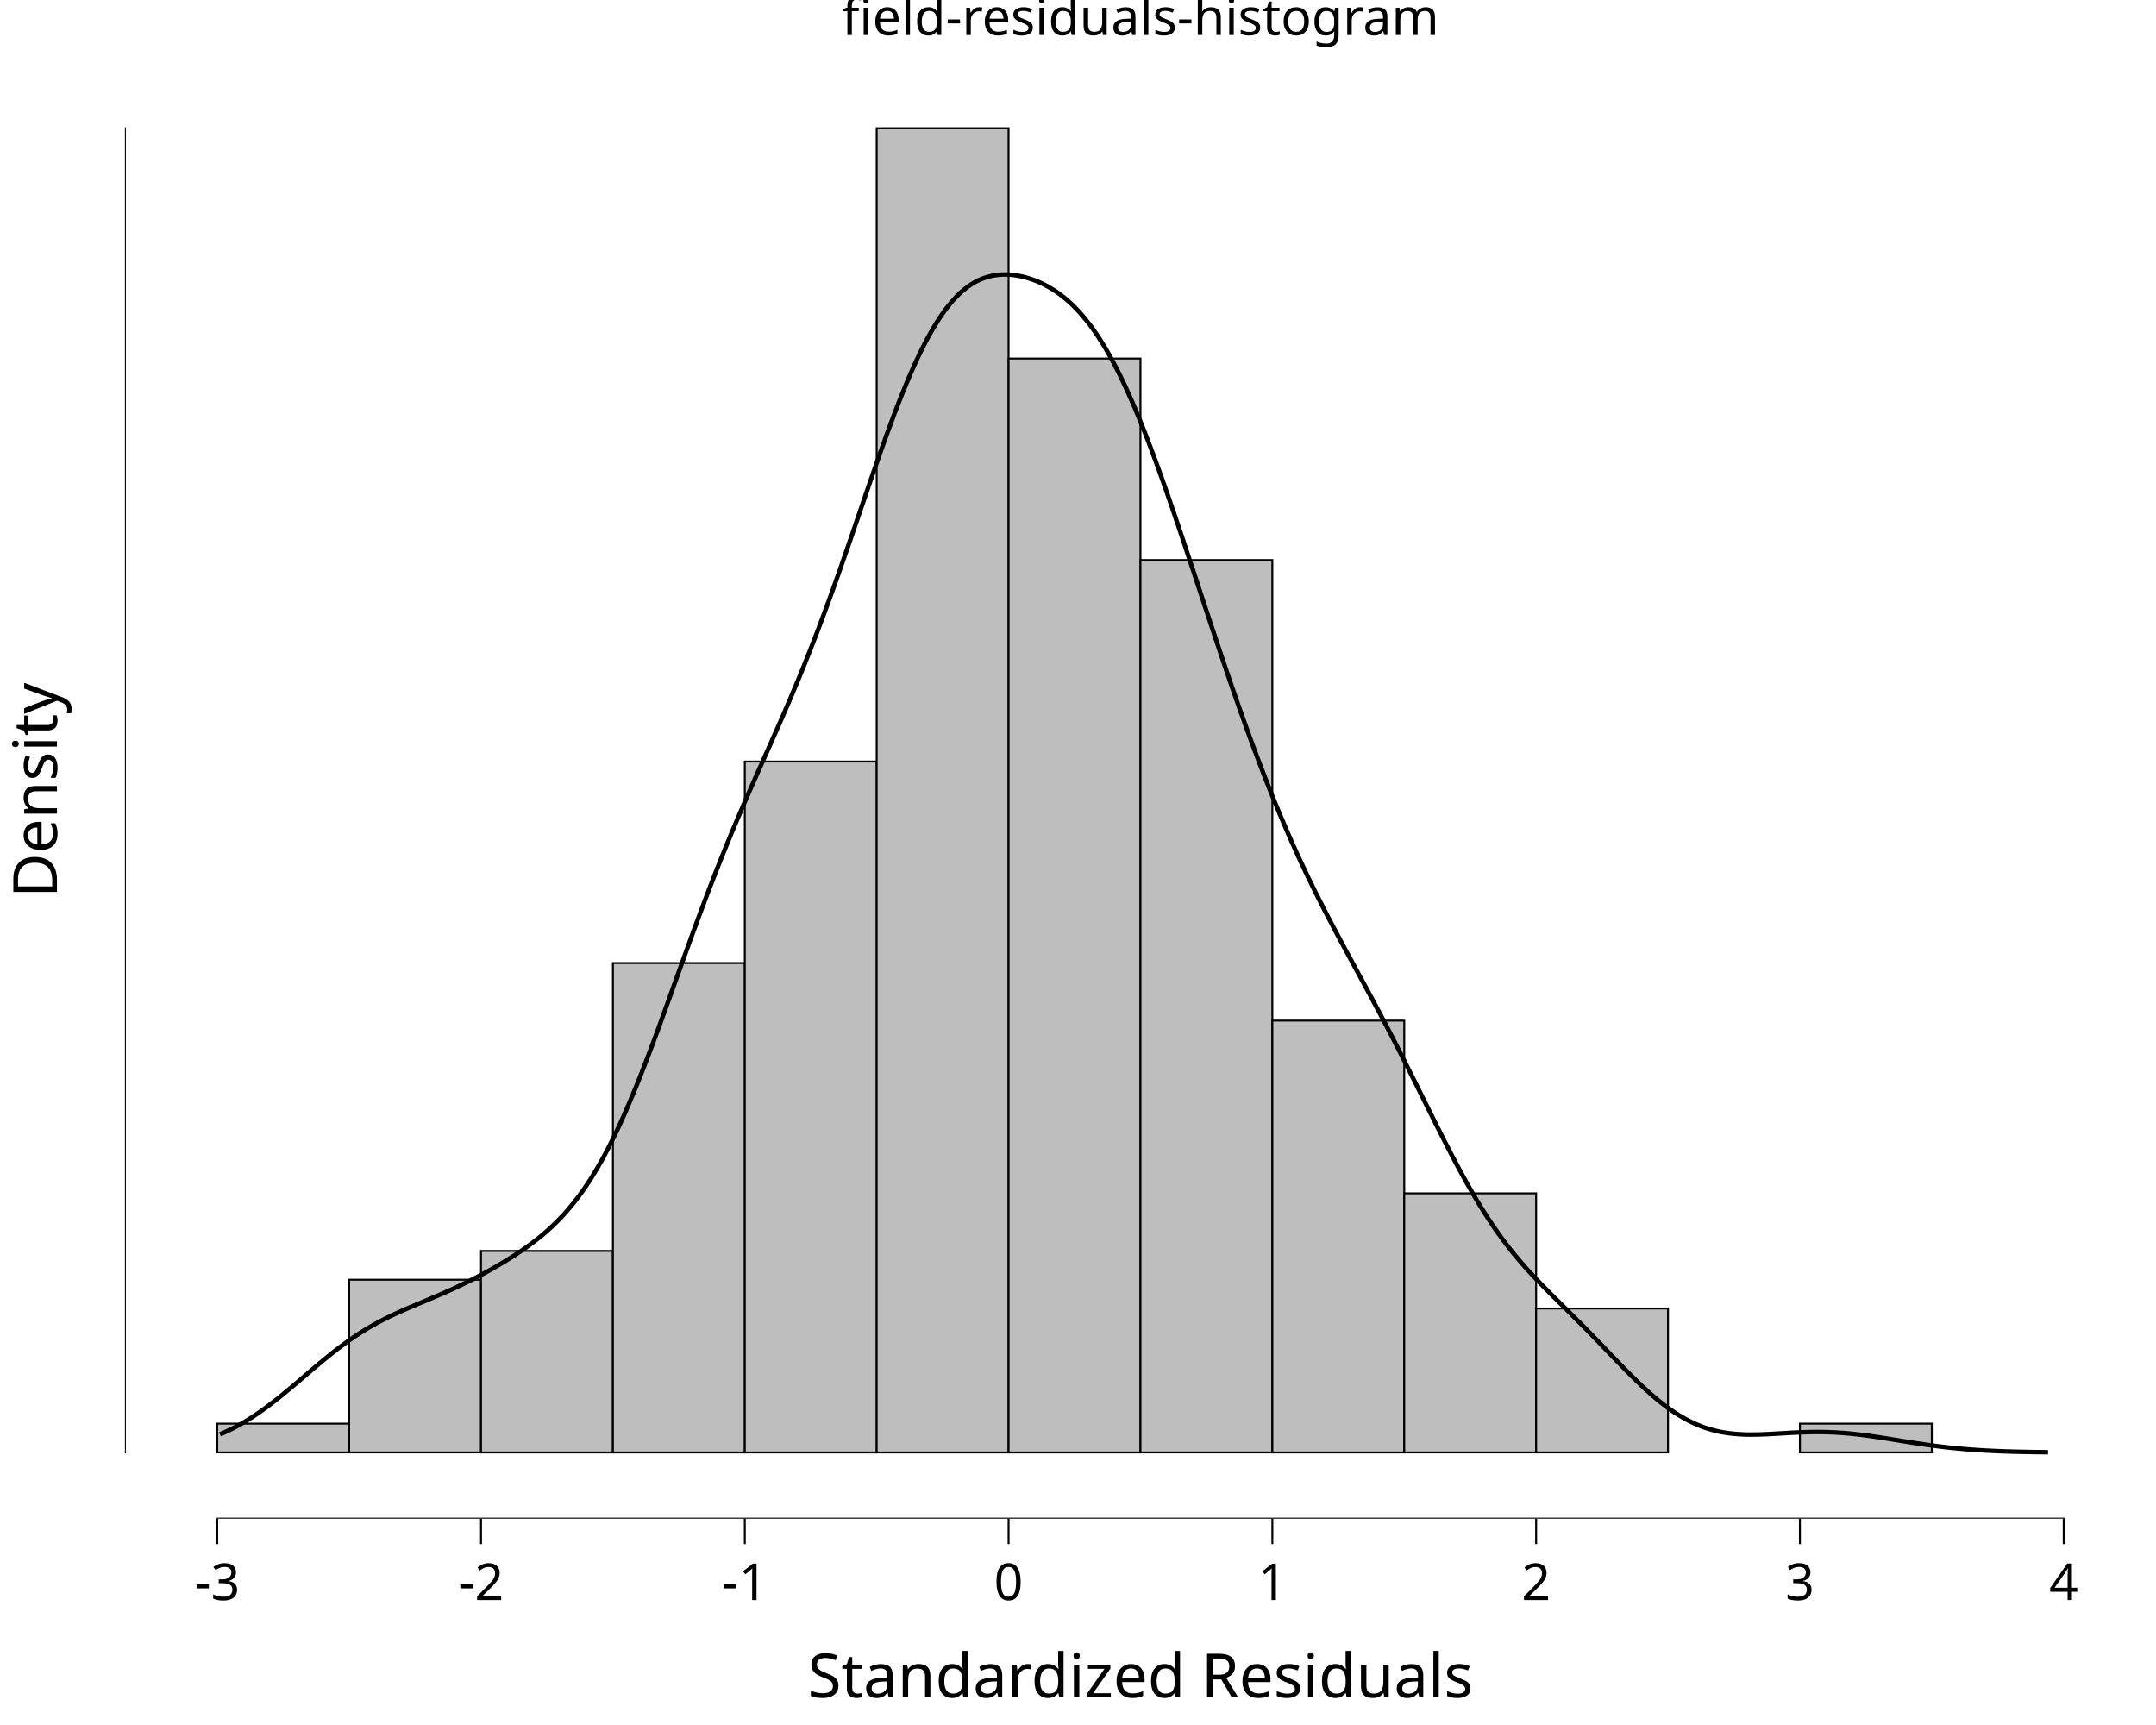
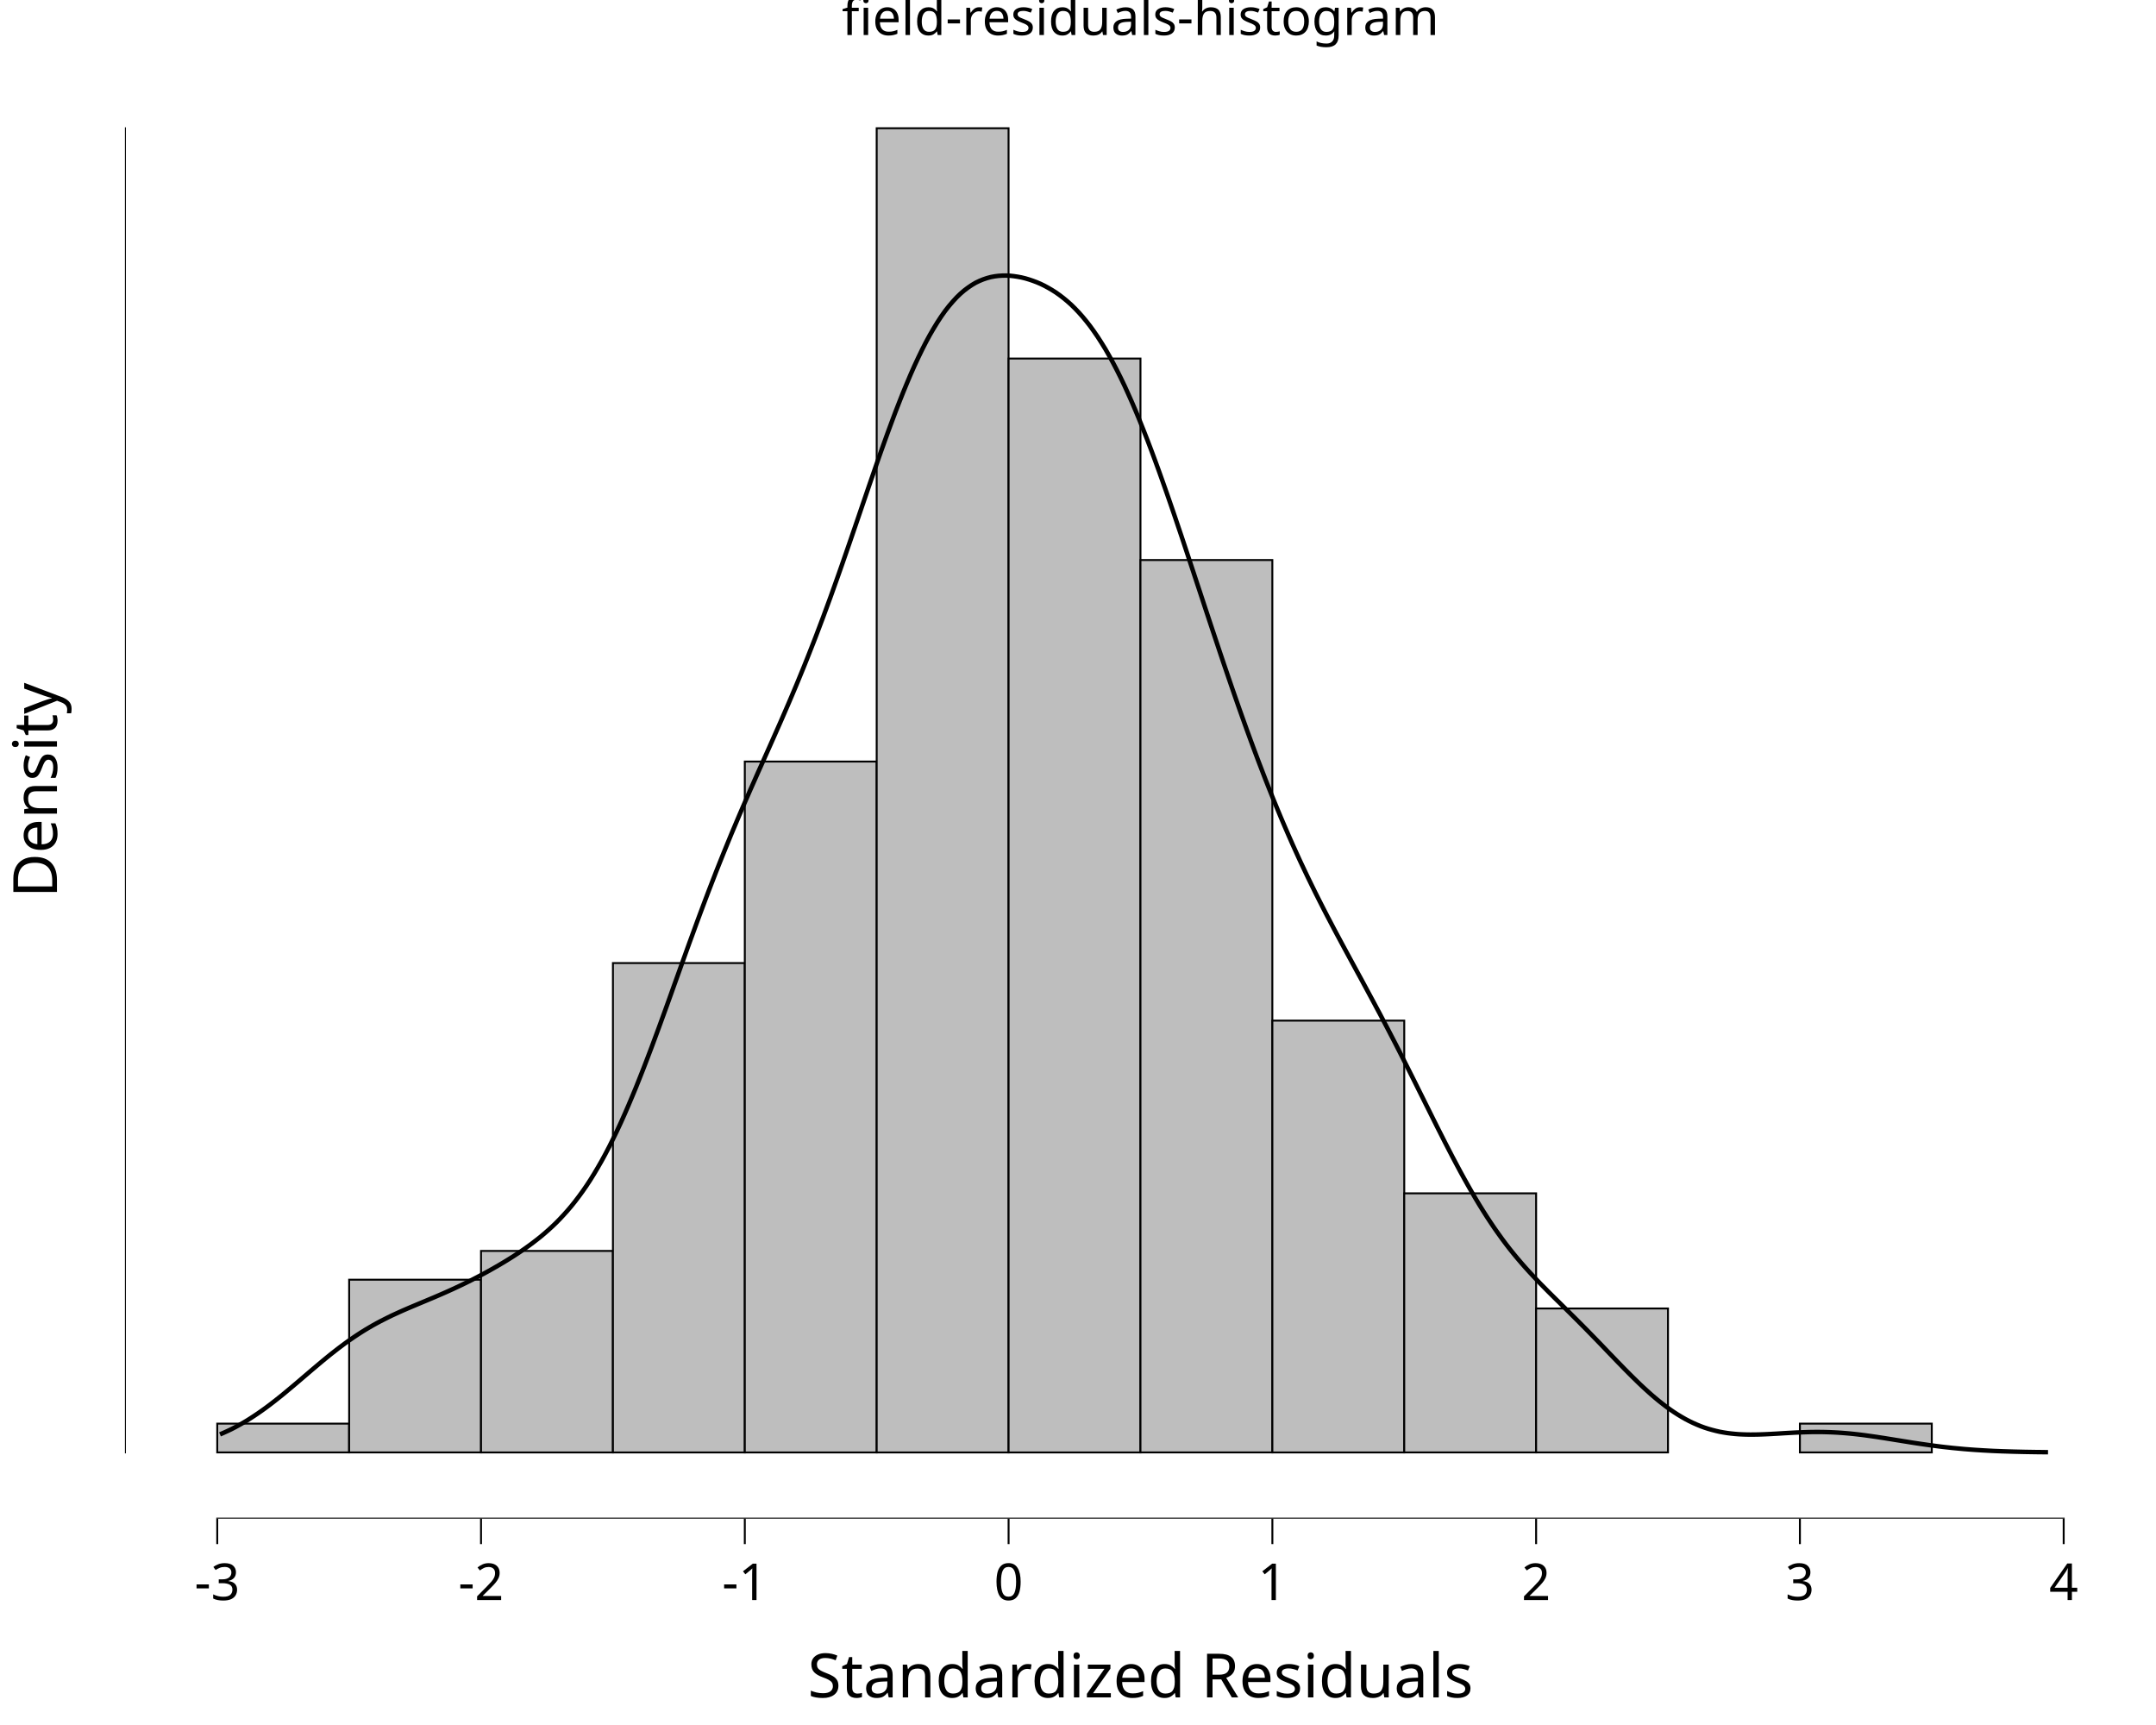
<svg xmlns="http://www.w3.org/2000/svg" class="svglite" data-engine-version="2.0" width="720.00pt" height="576.00pt" viewBox="0 0 720.00 576.00">
  <defs>
    <style type="text/css">
    .svglite line, .svglite polyline, .svglite polygon, .svglite path, .svglite rect, .svglite circle {
      fill: none;
      stroke: #000000;
      stroke-linecap: round;
      stroke-linejoin: round;
      stroke-miterlimit: 10.00;
    }
  </style>
  </defs>
  <rect width="100%" height="100%" style="stroke: none; fill: #FFFFFF;" />
  <defs>
    <clipPath id="cpMC4wMHw3MjAuMDB8MC4wMHw1NzYuMDA=">
      <rect x="0.00" y="0.00" width="720.00" height="576.00" />
    </clipPath>
  </defs>
  <g clip-path="url(#cpMC4wMHw3MjAuMDB8MC4wMHw1NzYuMDA=)">
    <rect x="0.00" y="0.00" width="720.00" height="576.00" style="stroke-width: 10.67; stroke: none;" />
  </g>
  <defs>
    <clipPath id="cpNDEuNzJ8NzIwLjAwfDIwLjcxfDUwNy4wOQ==">
      <rect x="41.72" y="20.71" width="678.28" height="486.39" />
    </clipPath>
  </defs>
  <g clip-path="url(#cpNDEuNzJ8NzIwLjAwfDIwLjcxfDUwNy4wOQ==)">
    <rect x="41.72" y="20.71" width="678.28" height="486.39" style="stroke-width: 10.67; stroke: none;" />
    <rect x="72.55" y="475.37" width="44.04" height="9.61" style="stroke-width: 0.64; stroke-linecap: butt; stroke-linejoin: miter; fill: #BEBEBE;" />
    <rect x="116.60" y="427.31" width="44.04" height="57.67" style="stroke-width: 0.64; stroke-linecap: butt; stroke-linejoin: miter; fill: #BEBEBE;" />
    <rect x="160.64" y="417.70" width="44.04" height="67.29" style="stroke-width: 0.64; stroke-linecap: butt; stroke-linejoin: miter; fill: #BEBEBE;" />
    <rect x="204.69" y="321.58" width="44.04" height="163.41" style="stroke-width: 0.64; stroke-linecap: butt; stroke-linejoin: miter; fill: #BEBEBE;" />
    <rect x="248.73" y="254.29" width="44.04" height="230.70" style="stroke-width: 0.64; stroke-linecap: butt; stroke-linejoin: miter; fill: #BEBEBE;" />
    <rect x="292.77" y="42.82" width="44.04" height="442.17" style="stroke-width: 0.64; stroke-linecap: butt; stroke-linejoin: miter; fill: #BEBEBE;" />
    <rect x="336.82" y="119.72" width="44.04" height="365.27" style="stroke-width: 0.64; stroke-linecap: butt; stroke-linejoin: miter; fill: #BEBEBE;" />
    <rect x="380.86" y="187.00" width="44.04" height="297.98" style="stroke-width: 0.64; stroke-linecap: butt; stroke-linejoin: miter; fill: #BEBEBE;" />
    <rect x="424.91" y="340.80" width="44.04" height="144.19" style="stroke-width: 0.64; stroke-linecap: butt; stroke-linejoin: miter; fill: #BEBEBE;" />
    <rect x="468.95" y="398.47" width="44.04" height="86.51" style="stroke-width: 0.64; stroke-linecap: butt; stroke-linejoin: miter; fill: #BEBEBE;" />
    <rect x="512.99" y="436.92" width="44.04" height="48.06" style="stroke-width: 0.64; stroke-linecap: butt; stroke-linejoin: miter; fill: #BEBEBE;" />
    <rect x="557.04" y="484.99" width="44.04" height="0.00" style="stroke-width: 0.64; stroke-linecap: butt; stroke-linejoin: miter; fill: #BEBEBE;" />
    <rect x="601.08" y="475.37" width="44.04" height="9.61" style="stroke-width: 0.64; stroke-linecap: butt; stroke-linejoin: miter; fill: #BEBEBE;" />
    <rect x="645.13" y="484.99" width="44.04" height="0.00" style="stroke-width: 0.64; stroke-linecap: butt; stroke-linejoin: miter; fill: #BEBEBE;" />
-     <polyline points="73.47,478.94 74.75,478.38 76.02,477.80 77.30,477.18 78.57,476.52 79.85,475.83 81.12,475.11 82.40,474.35 83.67,473.55 84.94,472.72 86.22,471.86 87.49,470.97 88.77,470.05 90.04,469.09 91.32,468.11 92.59,467.12 93.87,466.10 95.14,465.05 96.41,464.00 97.69,462.93 98.96,461.85 100.24,460.76 101.51,459.67 102.79,458.58 104.06,457.50 105.34,456.41 106.61,455.34 107.88,454.28 109.16,453.24 110.43,452.21 111.71,451.20 112.98,450.22 114.26,449.26 115.53,448.32 116.81,447.41 118.08,446.53 119.35,445.68 120.63,444.85 121.90,444.06 123.18,443.30 124.45,442.56 125.73,441.85 127.00,441.17 128.28,440.51 129.55,439.87 130.82,439.26 132.10,438.66 133.37,438.08 134.65,437.51 135.92,436.96 137.20,436.41 138.47,435.87 139.75,435.33 141.02,434.80 142.29,434.27 143.57,433.73 144.84,433.19 146.12,432.65 147.39,432.10 148.67,431.54 149.94,430.97 151.22,430.39 152.49,429.80 153.76,429.19 155.04,428.57 156.31,427.95 157.59,427.30 158.86,426.65 160.14,425.98 161.41,425.30 162.69,424.61 163.96,423.90 165.23,423.17 166.51,422.43 167.78,421.68 169.06,420.91 170.33,420.12 171.61,419.30 172.88,418.47 174.16,417.62 175.43,416.73 176.70,415.82 177.98,414.87 179.25,413.89 180.53,412.87 181.80,411.80 183.08,410.68 184.35,409.51 185.63,408.29 186.90,406.99 188.17,405.64 189.45,404.21 190.72,402.72 192.00,401.13 193.27,399.45 194.55,397.70 195.82,395.86 197.10,393.92 198.37,391.87 199.64,389.73 200.92,387.50 202.19,385.16 203.47,382.71 204.74,380.16 206.02,377.53 207.29,374.80 208.57,371.95 209.84,369.02 211.11,366.01 212.39,362.93 213.66,359.74 214.94,356.50 216.21,353.19 217.49,349.83 218.76,346.41 220.04,342.95 221.31,339.45 222.59,335.93 223.86,332.39 225.13,328.84 226.41,325.28 227.68,321.73 228.96,318.19 230.23,314.67 231.51,311.17 232.78,307.69 234.06,304.25 235.33,300.85 236.60,297.49 237.88,294.18 239.15,290.90 240.43,287.68 241.70,284.51 242.98,281.38 244.25,278.28 245.53,275.24 246.80,272.24 248.07,269.27 249.35,266.33 250.62,263.42 251.90,260.54 253.17,257.67 254.45,254.80 255.72,251.95 257.00,249.09 258.27,246.22 259.54,243.34 260.82,240.45 262.09,237.52 263.37,234.56 264.64,231.56 265.92,228.53 267.19,225.45 268.47,222.32 269.74,219.14 271.01,215.91 272.29,212.63 273.56,209.28 274.84,205.88 276.11,202.44 277.39,198.95 278.66,195.39 279.94,191.80 281.21,188.17 282.48,184.51 283.76,180.82 285.03,177.10 286.31,173.37 287.58,169.64 288.86,165.90 290.13,162.18 291.41,158.48 292.68,154.81 293.95,151.17 295.23,147.59 296.50,144.07 297.78,140.60 299.05,137.21 300.33,133.92 301.60,130.73 302.88,127.62 304.15,124.62 305.42,121.76 306.70,119.01 307.97,116.39 309.25,113.88 310.52,111.54 311.80,109.34 313.07,107.26 314.35,105.32 315.62,103.52 316.89,101.89 318.17,100.39 319.44,99.01 320.72,97.76 321.99,96.67 323.27,95.69 324.54,94.83 325.82,94.07 327.09,93.45 328.36,92.93 329.64,92.50 330.91,92.16 332.19,91.92 333.46,91.76 334.74,91.67 336.01,91.66 337.29,91.71 338.56,91.85 339.83,92.04 341.11,92.28 342.38,92.59 343.66,92.97 344.93,93.40 346.21,93.88 347.48,94.42 348.76,95.05 350.03,95.73 351.30,96.48 352.58,97.29 353.85,98.19 355.13,99.17 356.40,100.23 357.68,101.37 358.95,102.61 360.23,103.96 361.50,105.39 362.77,106.92 364.05,108.56 365.32,110.33 366.60,112.20 367.87,114.18 369.15,116.25 370.42,118.48 371.70,120.82 372.97,123.25 374.24,125.79 375.52,128.47 376.79,131.25 378.07,134.13 379.34,137.10 380.62,140.18 381.89,143.36 383.17,146.63 384.44,149.96 385.71,153.38 386.99,156.89 388.26,160.45 389.54,164.06 390.81,167.73 392.09,171.45 393.36,175.21 394.64,179.00 395.91,182.82 397.18,186.67 398.46,190.52 399.73,194.39 401.01,198.26 402.28,202.13 403.56,205.99 404.83,209.84 406.11,213.67 407.38,217.48 408.65,221.26 409.93,225.02 411.20,228.74 412.48,232.43 413.75,236.06 415.03,239.66 416.30,243.21 417.58,246.73 418.85,250.17 420.12,253.56 421.40,256.91 422.67,260.20 423.95,263.43 425.22,266.60 426.50,269.71 427.77,272.77 429.05,275.77 430.32,278.71 431.59,281.59 432.87,284.43 434.14,287.21 435.42,289.92 436.69,292.60 437.97,295.23 439.24,297.82 440.52,300.36 441.79,302.87 443.06,305.34 444.34,307.79 445.61,310.21 446.89,312.60 448.16,314.98 449.44,317.35 450.71,319.70 451.99,322.05 453.26,324.39 454.54,326.74 455.81,329.09 457.08,331.45 458.36,333.82 459.63,336.21 460.91,338.60 462.18,341.02 463.46,343.46 464.73,345.91 466.01,348.38 467.28,350.87 468.55,353.38 469.83,355.90 471.10,358.43 472.38,360.98 473.65,363.54 474.93,366.10 476.20,368.67 477.48,371.23 478.75,373.78 480.02,376.32 481.30,378.85 482.57,381.36 483.85,383.84 485.12,386.29 486.40,388.70 487.67,391.08 488.95,393.41 490.22,395.69 491.49,397.92 492.77,400.10 494.04,402.22 495.32,404.28 496.59,406.28 497.87,408.22 499.14,410.11 500.42,411.92 501.69,413.68 502.96,415.38 504.24,417.03 505.51,418.62 506.79,420.16 508.06,421.65 509.34,423.11 510.61,424.52 511.89,425.90 513.16,427.25 514.43,428.57 515.71,429.87 516.98,431.16 518.26,432.43 519.53,433.70 520.81,434.95 522.08,436.21 523.36,437.47 524.63,438.73 525.90,440.00 527.18,441.28 528.45,442.56 529.73,443.85 531.00,445.15 532.28,446.46 533.55,447.78 534.83,449.10 536.10,450.43 537.37,451.75 538.65,453.08 539.92,454.40 541.20,455.72 542.47,457.02 543.75,458.31 545.02,459.59 546.30,460.84 547.57,462.07 548.84,463.27 550.12,464.44 551.39,465.57 552.67,466.68 553.94,467.73 555.22,468.74 556.49,469.71 557.77,470.64 559.04,471.51 560.31,472.33 561.59,473.10 562.86,473.83 564.14,474.50 565.41,475.11 566.69,475.68 567.96,476.20 569.24,476.67 570.51,477.08 571.78,477.45 573.06,477.78 574.33,478.07 575.61,478.30 576.88,478.50 578.16,478.66 579.43,478.79 580.71,478.89 581.98,478.95 583.25,479.00 584.53,479.02 585.80,479.01 587.08,478.99 588.35,478.95 589.63,478.90 590.90,478.84 592.18,478.77 593.45,478.70 594.72,478.62 596.00,478.55 597.27,478.47 598.55,478.40 599.82,478.34 601.10,478.28 602.37,478.24 603.65,478.20 604.92,478.17 606.19,478.16 607.47,478.16 608.74,478.17 610.02,478.20 611.29,478.24 612.57,478.30 613.84,478.37 615.12,478.46 616.39,478.56 617.66,478.67 618.94,478.80 620.21,478.94 621.49,479.09 622.76,479.25 624.04,479.42 625.31,479.60 626.59,479.79 627.86,479.98 629.13,480.18 630.41,480.38 631.68,480.59 632.96,480.79 634.23,481.00 635.51,481.21 636.78,481.41 638.06,481.61 639.33,481.81 640.60,482.00 641.88,482.19 643.15,482.38 644.43,482.56 645.70,482.73 646.98,482.89 648.25,483.05 649.53,483.20 650.80,483.35 652.07,483.48 653.35,483.61 654.62,483.73 655.90,483.84 657.17,483.95 658.45,484.04 659.72,484.14 661.00,484.22 662.27,484.30 663.54,484.37 664.82,484.43 666.09,484.49 667.37,484.55 668.64,484.60 669.92,484.64 671.19,484.68 672.47,484.72 673.74,484.75 675.01,484.78 676.29,484.81 677.56,484.83 678.84,484.85 680.11,484.87 681.39,484.88 682.66,484.90 683.94,484.91 " style="stroke-width: 1.49; stroke-linecap: butt;" />
+     <polyline points="73.47,478.96 74.75,478.40 76.02,477.82 77.30,477.21 78.57,476.55 79.85,475.85 81.12,475.13 82.40,474.37 83.67,473.57 84.94,472.74 86.22,471.88 87.49,470.99 88.77,470.07 90.04,469.12 91.32,468.14 92.59,467.14 93.87,466.12 95.14,465.08 96.41,464.02 97.69,462.95 98.96,461.88 100.24,460.79 101.51,459.70 102.79,458.61 104.06,457.52 105.34,456.44 106.61,455.37 107.88,454.31 109.16,453.26 110.43,452.23 111.71,451.23 112.98,450.24 114.26,449.28 115.53,448.34 116.81,447.44 118.08,446.56 119.35,445.71 120.63,444.88 121.90,444.09 123.18,443.33 124.45,442.59 125.73,441.88 127.00,441.20 128.28,440.55 129.55,439.91 130.82,439.29 132.10,438.70 133.37,438.12 134.65,437.55 135.92,437.00 137.20,436.45 138.47,435.92 139.75,435.38 141.02,434.85 142.29,434.32 143.57,433.78 144.84,433.25 146.12,432.70 147.39,432.15 148.67,431.59 149.94,431.02 151.22,430.44 152.49,429.85 153.76,429.25 155.04,428.63 156.31,428.01 157.59,427.37 158.86,426.71 160.14,426.04 161.41,425.36 162.69,424.67 163.96,423.96 165.23,423.24 166.51,422.50 167.78,421.75 169.06,420.98 170.33,420.19 171.61,419.38 172.88,418.55 174.16,417.69 175.43,416.81 176.70,415.90 177.98,414.95 179.25,413.97 180.53,412.96 181.80,411.89 183.08,410.77 184.35,409.61 185.63,408.39 186.90,407.10 188.17,405.74 189.45,404.32 190.72,402.83 192.00,401.24 193.27,399.57 194.55,397.82 195.82,395.99 197.10,394.04 198.37,392.00 199.64,389.86 200.92,387.63 202.19,385.30 203.47,382.85 204.74,380.30 206.02,377.67 207.29,374.94 208.57,372.09 209.84,369.17 211.11,366.16 212.39,363.08 213.66,359.89 214.94,356.65 216.21,353.34 217.49,349.98 218.76,346.56 220.04,343.10 221.31,339.61 222.59,336.09 223.86,332.55 225.13,328.99 226.41,325.44 227.68,321.89 228.96,318.34 230.23,314.82 231.51,311.33 232.78,307.85 234.06,304.41 235.33,301.02 236.60,297.66 237.88,294.35 239.15,291.07 240.43,287.85 241.70,284.69 242.98,281.56 244.25,278.47 245.53,275.43 246.80,272.43 248.07,269.47 249.35,266.54 250.62,263.63 251.90,260.75 253.17,257.88 254.45,255.03 255.72,252.18 257.00,249.32 258.27,246.46 259.54,243.59 260.82,240.70 262.09,237.77 263.37,234.82 264.64,231.83 265.92,228.80 267.19,225.72 268.47,222.59 269.74,219.42 271.01,216.19 272.29,212.92 273.56,209.57 274.84,206.18 276.11,202.74 277.39,199.25 278.66,195.69 279.94,192.10 281.21,188.48 282.48,184.82 283.76,181.12 285.03,177.41 286.31,173.68 287.58,169.95 288.86,166.21 290.13,162.49 291.41,158.79 292.68,155.11 293.95,151.48 295.23,147.90 296.50,144.37 297.78,140.91 299.05,137.52 300.33,134.23 301.60,131.03 302.88,127.93 304.15,124.92 305.42,122.06 306.70,119.32 307.97,116.70 309.25,114.19 310.52,111.85 311.80,109.65 313.07,107.58 314.35,105.63 315.62,103.84 316.89,102.21 318.17,100.71 319.44,99.33 320.72,98.09 321.99,97.00 323.27,96.03 324.54,95.17 325.82,94.41 327.09,93.80 328.36,93.28 329.64,92.85 330.91,92.51 332.19,92.27 333.46,92.11 334.74,92.03 336.01,92.01 337.29,92.07 338.56,92.21 339.83,92.40 341.11,92.64 342.38,92.95 343.66,93.33 344.93,93.76 346.21,94.24 347.48,94.78 348.76,95.40 350.03,96.09 351.30,96.83 352.58,97.64 353.85,98.54 355.13,99.52 356.40,100.57 357.68,101.71 358.95,102.95 360.23,104.29 361.50,105.72 362.77,107.25 364.05,108.89 365.32,110.65 366.60,112.52 367.87,114.50 369.15,116.57 370.42,118.80 371.70,121.13 372.97,123.56 374.24,126.10 375.52,128.77 376.79,131.56 378.07,134.43 379.34,137.40 380.62,140.48 381.89,143.66 383.17,146.93 384.44,150.26 385.71,153.68 386.99,157.18 388.26,160.74 389.54,164.36 390.81,168.02 392.09,171.74 393.36,175.50 394.64,179.29 395.91,183.11 397.18,186.95 398.46,190.81 399.73,194.67 401.01,198.54 402.28,202.41 403.56,206.27 404.83,210.11 406.11,213.94 407.38,217.75 408.65,221.53 409.93,225.28 411.20,229.00 412.48,232.69 413.75,236.32 415.03,239.92 416.30,243.47 417.58,246.98 418.85,250.42 420.12,253.81 421.40,257.15 422.67,260.45 423.95,263.67 425.22,266.83 426.50,269.95 427.77,273.00 429.05,276.00 430.32,278.93 431.59,281.81 432.87,284.64 434.14,287.42 435.42,290.13 436.69,292.80 437.97,295.43 439.24,298.02 440.52,300.56 441.79,303.06 443.06,305.53 444.34,307.97 445.61,310.39 446.89,312.78 448.16,315.15 449.44,317.51 450.71,319.86 451.99,322.21 453.26,324.55 454.54,326.89 455.81,329.24 457.08,331.60 458.36,333.97 459.63,336.35 460.91,338.74 462.18,341.16 463.46,343.59 464.73,346.04 466.01,348.50 467.28,350.99 468.55,353.50 469.83,356.02 471.10,358.55 472.38,361.10 473.65,363.66 474.93,366.22 476.20,368.78 477.48,371.34 478.75,373.90 480.02,376.44 481.30,378.96 482.57,381.47 483.85,383.95 485.12,386.40 486.40,388.81 487.67,391.19 488.95,393.52 490.22,395.79 491.49,398.02 492.77,400.21 494.04,402.32 495.32,404.38 496.59,406.38 497.87,408.32 499.14,410.20 500.42,412.01 501.69,413.77 502.96,415.47 504.24,417.12 505.51,418.70 506.79,420.24 508.06,421.73 509.34,423.19 510.61,424.59 511.89,425.97 513.16,427.31 514.43,428.64 515.71,429.93 516.98,431.22 518.26,432.49 519.53,433.75 520.81,435.00 522.08,436.26 523.36,437.52 524.63,438.78 525.90,440.04 527.18,441.32 528.45,442.60 529.73,443.89 531.00,445.19 532.28,446.50 533.55,447.81 534.83,449.13 536.10,450.46 537.37,451.79 538.65,453.11 539.92,454.44 541.20,455.75 542.47,457.06 543.75,458.35 545.02,459.62 546.30,460.87 547.57,462.11 548.84,463.30 550.12,464.47 551.39,465.61 552.67,466.71 553.94,467.76 555.22,468.77 556.49,469.74 557.77,470.67 559.04,471.54 560.31,472.36 561.59,473.13 562.86,473.86 564.14,474.53 565.41,475.14 566.69,475.71 567.96,476.23 569.24,476.70 570.51,477.11 571.78,477.47 573.06,477.80 574.33,478.09 575.61,478.32 576.88,478.52 578.16,478.68 579.43,478.81 580.71,478.91 581.98,478.97 583.25,479.01 584.53,479.03 585.80,479.02 587.08,479.00 588.35,478.96 589.63,478.91 590.90,478.85 592.18,478.78 593.45,478.71 594.72,478.63 596.00,478.55 597.27,478.48 598.55,478.41 599.82,478.34 601.10,478.29 602.37,478.24 603.65,478.20 604.92,478.17 606.19,478.16 607.47,478.16 608.74,478.17 610.02,478.20 611.29,478.24 612.57,478.30 613.84,478.37 615.12,478.46 616.39,478.56 617.66,478.67 618.94,478.80 620.21,478.94 621.49,479.09 622.76,479.25 624.04,479.43 625.31,479.61 626.59,479.79 627.86,479.99 629.13,480.18 630.41,480.39 631.68,480.59 632.96,480.80 634.23,481.00 635.51,481.21 636.78,481.41 638.06,481.62 639.33,481.82 640.60,482.01 641.88,482.20 643.15,482.38 644.43,482.56 645.70,482.73 646.98,482.90 648.25,483.06 649.53,483.21 650.80,483.35 652.07,483.49 653.35,483.61 654.62,483.73 655.90,483.85 657.17,483.95 658.45,484.05 659.72,484.14 661.00,484.22 662.27,484.30 663.54,484.37 664.82,484.44 666.09,484.50 667.37,484.55 668.64,484.60 669.92,484.64 671.19,484.68 672.47,484.72 673.74,484.75 675.01,484.78 676.29,484.81 677.56,484.83 678.84,484.85 680.11,484.87 681.39,484.88 682.66,484.90 683.94,484.91 " style="stroke-width: 1.49; stroke-linecap: butt;" />
    <line x1="72.23" y1="507.09" x2="689.49" y2="507.09" style="stroke-width: 0.64; stroke-linecap: butt;" />
    <line x1="41.72" y1="485.30" x2="41.72" y2="42.50" style="stroke-width: 0.64; stroke-linecap: butt;" />
    <rect x="41.72" y="20.71" width="678.28" height="486.39" style="stroke-width: 0.00; stroke: none;" />
  </g>
  <g clip-path="url(#cpMC4wMHw3MjAuMDB8MC4wMHw1NzYuMDA=)">
    <polyline points="41.72,507.09 41.72,20.71 " style="stroke-width: 0.00; stroke: none; stroke-linecap: butt;" />
    <polyline points="41.72,507.09 720.00,507.09 " style="stroke-width: 0.00; stroke: none; stroke-linecap: butt;" />
    <polyline points="72.55,515.60 72.55,507.09 " style="stroke-width: 0.64; stroke-linecap: butt;" />
    <polyline points="160.64,515.60 160.64,507.09 " style="stroke-width: 0.64; stroke-linecap: butt;" />
    <polyline points="248.73,515.60 248.73,507.09 " style="stroke-width: 0.64; stroke-linecap: butt;" />
    <polyline points="336.82,515.60 336.82,507.09 " style="stroke-width: 0.64; stroke-linecap: butt;" />
    <polyline points="424.91,515.60 424.91,507.09 " style="stroke-width: 0.64; stroke-linecap: butt;" />
    <polyline points="512.99,515.60 512.99,507.09 " style="stroke-width: 0.64; stroke-linecap: butt;" />
    <polyline points="601.08,515.60 601.08,507.09 " style="stroke-width: 0.64; stroke-linecap: butt;" />
    <polyline points="689.17,515.60 689.17,507.09 " style="stroke-width: 0.64; stroke-linecap: butt;" />
    <text x="72.55" y="534.27" text-anchor="middle" style="font-size: 17.00px; font-family: sans;" textLength="15.12px" lengthAdjust="spacingAndGlyphs">-3</text>
    <text x="160.64" y="534.27" text-anchor="middle" style="font-size: 17.00px; font-family: sans;" textLength="15.12px" lengthAdjust="spacingAndGlyphs">-2</text>
    <text x="248.73" y="534.27" text-anchor="middle" style="font-size: 17.00px; font-family: sans;" textLength="15.12px" lengthAdjust="spacingAndGlyphs">-1</text>
    <text x="336.82" y="534.27" text-anchor="middle" style="font-size: 17.00px; font-family: sans;" textLength="9.46px" lengthAdjust="spacingAndGlyphs">0</text>
    <text x="424.91" y="534.27" text-anchor="middle" style="font-size: 17.00px; font-family: sans;" textLength="9.46px" lengthAdjust="spacingAndGlyphs">1</text>
    <text x="512.99" y="534.27" text-anchor="middle" style="font-size: 17.00px; font-family: sans;" textLength="9.46px" lengthAdjust="spacingAndGlyphs">2</text>
    <text x="601.08" y="534.27" text-anchor="middle" style="font-size: 17.00px; font-family: sans;" textLength="9.46px" lengthAdjust="spacingAndGlyphs">3</text>
    <text x="689.17" y="534.27" text-anchor="middle" style="font-size: 17.00px; font-family: sans;" textLength="9.46px" lengthAdjust="spacingAndGlyphs">4</text>
    <text x="380.86" y="566.78" text-anchor="middle" style="font-size: 20.40px; font-family: sans;" textLength="215.50px" lengthAdjust="spacingAndGlyphs">Standardized Residuals</text>
    <text transform="translate(19.02,263.90) rotate(-90)" text-anchor="middle" style="font-size: 20.40px; font-family: sans;" textLength="68.04px" lengthAdjust="spacingAndGlyphs">Density</text>
    <text x="380.86" y="11.70" text-anchor="middle" style="font-size: 17.00px; font-family: sans;" textLength="185.20px" lengthAdjust="spacingAndGlyphs">field-residuals-histogram</text>
  </g>
</svg>
